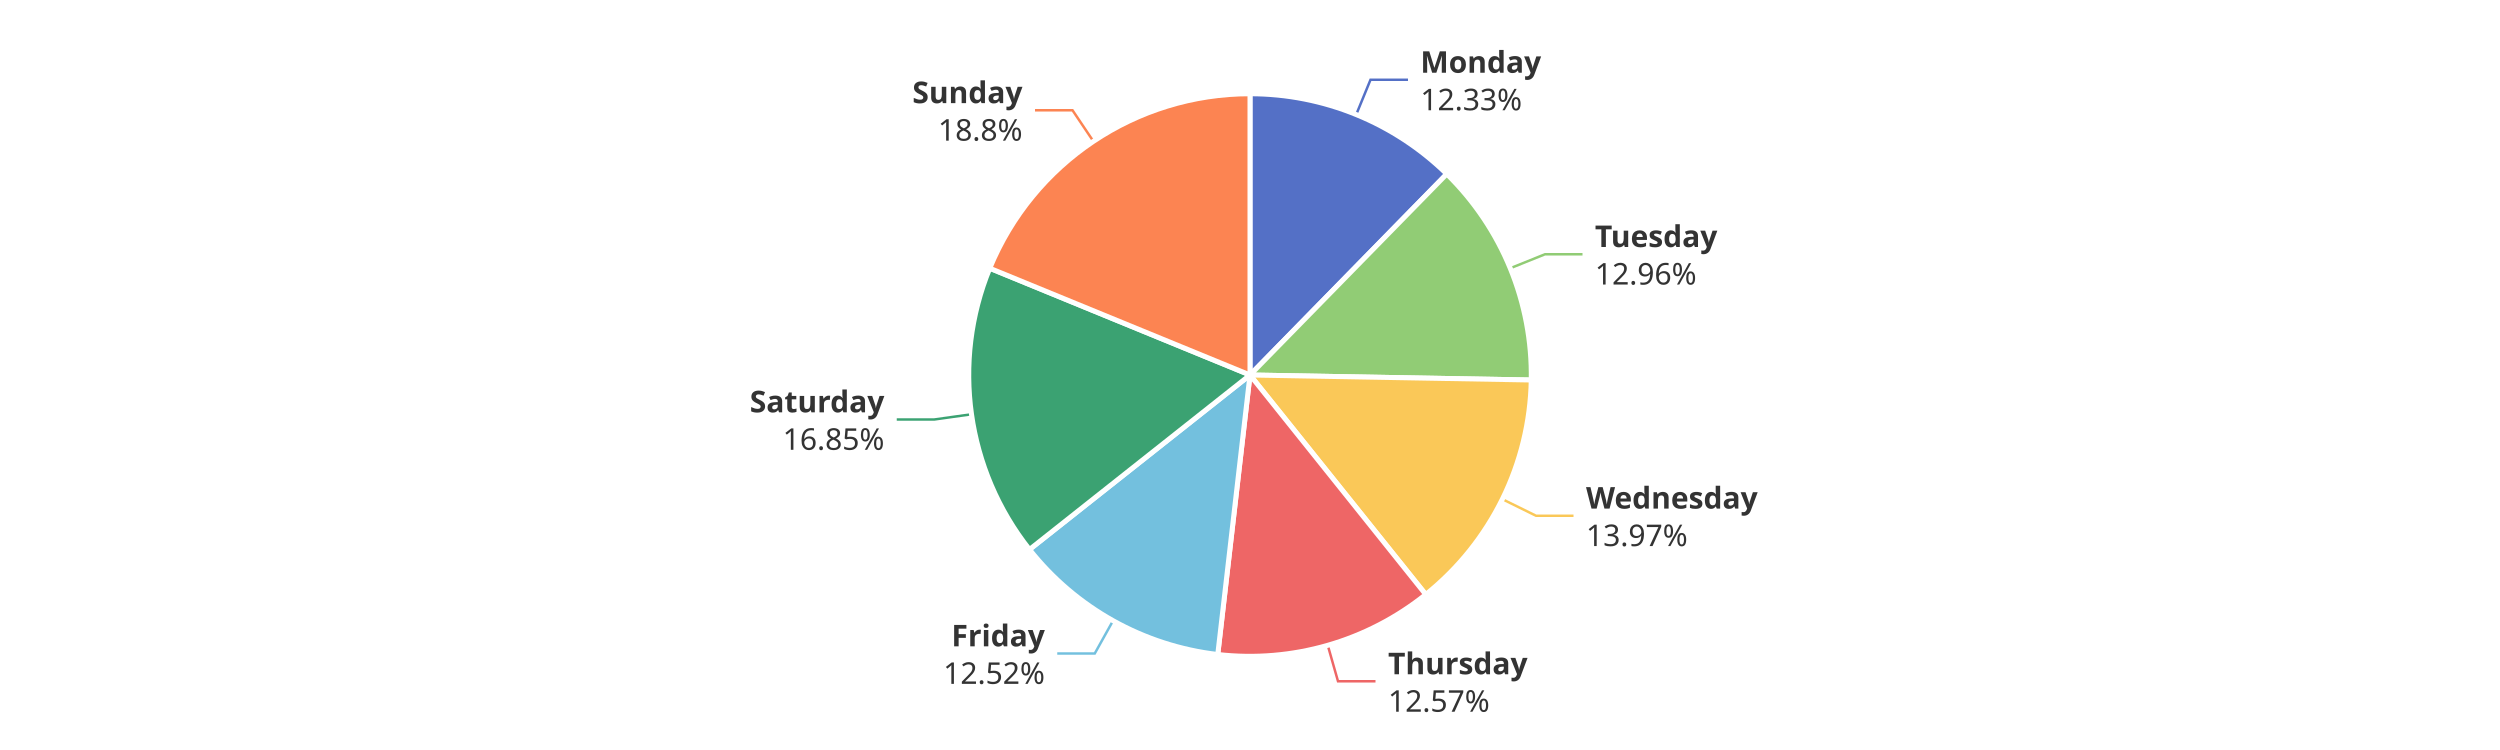
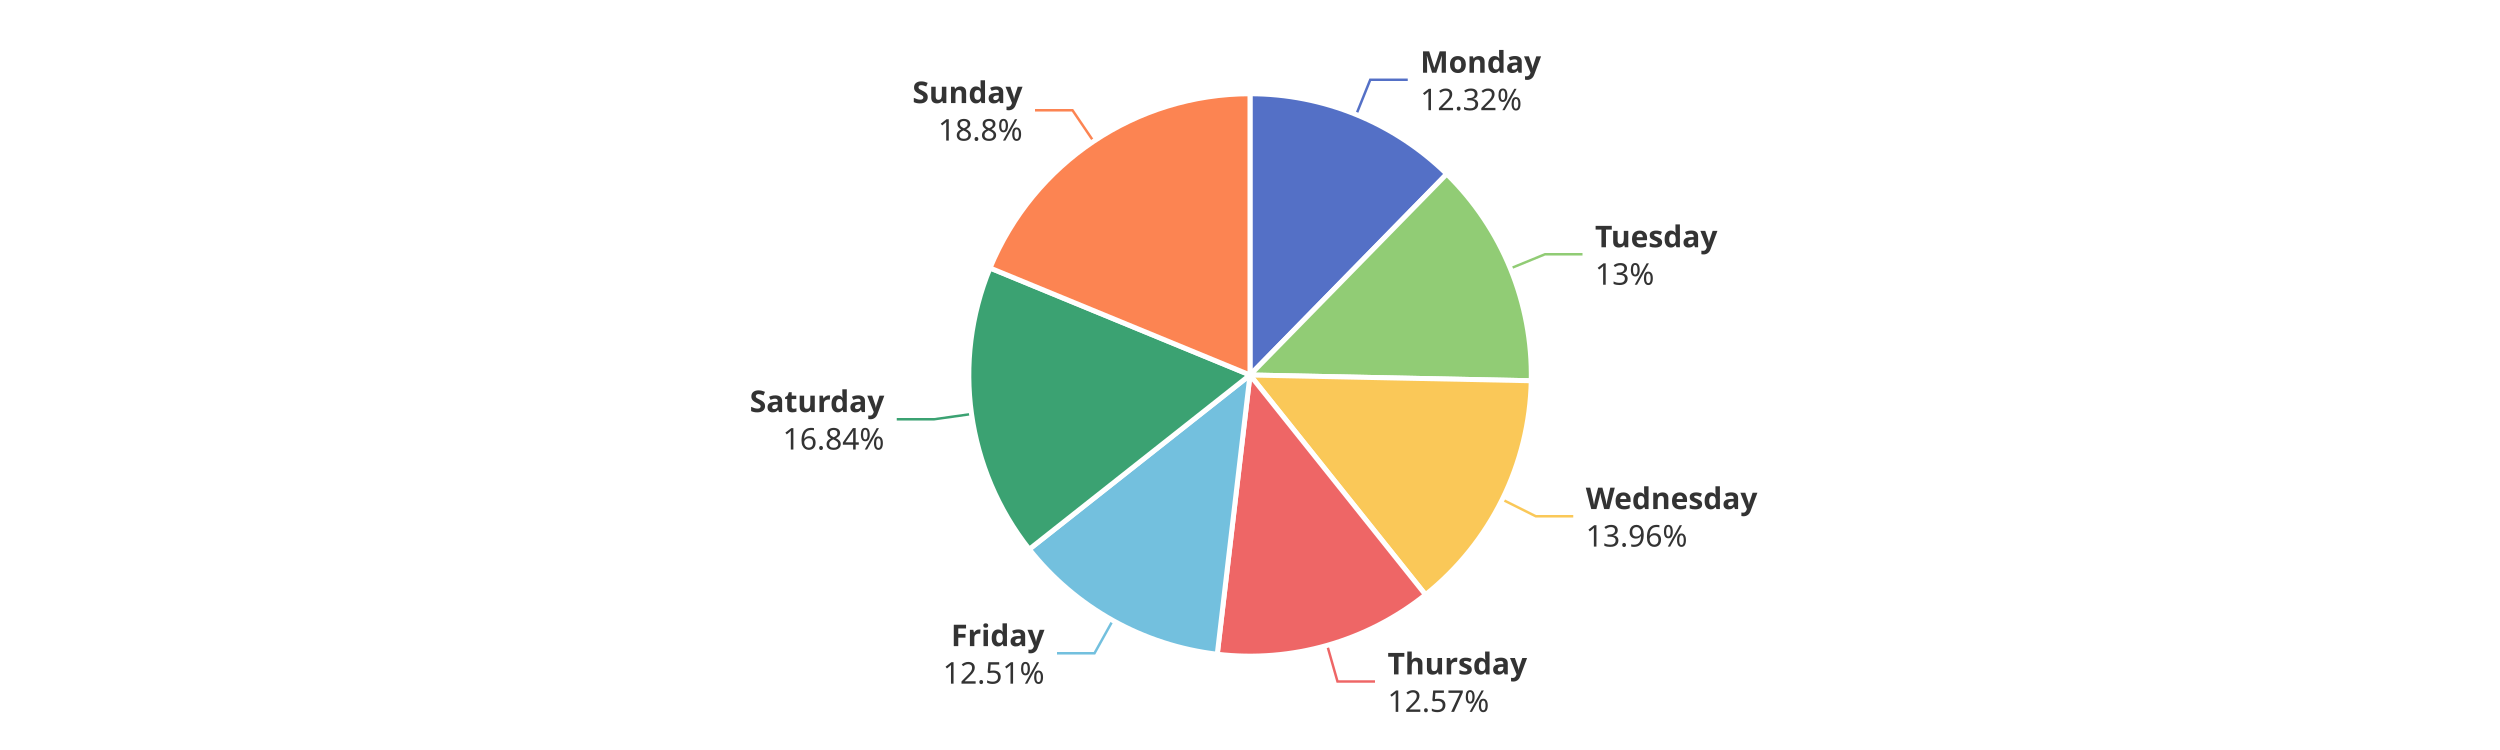
<svg xmlns="http://www.w3.org/2000/svg" width="1000" height="300" version="1.1" baseProfile="full" viewBox="0 0 1000 300">
  <rect width="1000" height="300" x="0" y="0" id="0" fill="#ffffff" />
-   <polyline points="542.5 45.8 548.2 31.9 563.2 31.9" fill="none" stroke="#5470c6" />
-   <polyline points="604.1 107.3 618 101.7 633 101.7" fill="none" stroke="#91cc75" />
-   <polyline points="601 199.7 614.4 206.3 629.4 206.3" fill="none" stroke="#fac858" />
-   <polyline points="531.1 258.1 535.2 272.5 550.2 272.5" fill="none" stroke="#ee6666" />
-   <polyline points="445.2 248.3 437.9 261.4 422.9 261.4" fill="none" stroke="#73c0de" />
-   <polyline points="388.6 165.7 373.7 167.8 358.7 167.8" fill="none" stroke="#3ba272" />
-   <polyline points="437.4 56.6 429 44.1 414 44.1" fill="none" stroke="#fc8452" />
+   <polyline points="542.5 45.8 548.1 31.9 563.1 31.9" fill="none" stroke="#5470c6" />
+   <polyline points="604.1 107.4 618 101.7 633 101.7" fill="none" stroke="#91cc75" />
+   <polyline points="600.9 199.8 614.3 206.5 629.3 206.5" fill="none" stroke="#fac858" />
+   <polyline points="530.9 258.2 535 272.6 550 272.6" fill="none" stroke="#ee6666" />
+   <polyline points="445.1 248.2 437.8 261.3 422.8 261.3" fill="none" stroke="#73c0de" />
+   <polyline points="388.6 165.6 373.7 167.7 358.7 167.7" fill="none" stroke="#3ba272" />
+   <polyline points="437.4 56.5 429 44.1 414 44.1" fill="none" stroke="#fc8452" />
  <path d="M500 37.5A112.5 112.5 0 0 1 578.7 69.6L500 150Z" fill="#5470c6" stroke="#fff" stroke-width="2" stroke-linejoin="round" />
-   <path d="M578.7 69.6A112.5 112.5 0 0 1 612.5 152L500 150Z" fill="#91cc75" stroke="#fff" stroke-width="2" stroke-linejoin="round" />
-   <path d="M612.5 152A112.5 112.5 0 0 1 570.3 237.8L500 150Z" fill="#fac858" stroke="#fff" stroke-width="2" stroke-linejoin="round" />
-   <path d="M570.3 237.8A112.5 112.5 0 0 1 487.1 261.8L500 150Z" fill="#ee6666" stroke="#fff" stroke-width="2" stroke-linejoin="round" />
-   <path d="M487.1 261.8A112.5 112.5 0 0 1 411.8 219.8L500 150Z" fill="#73c0de" stroke="#fff" stroke-width="2" stroke-linejoin="round" />
-   <path d="M411.8 219.8A112.5 112.5 0 0 1 395.9 107.3L500 150Z" fill="#3ba272" stroke="#fff" stroke-width="2" stroke-linejoin="round" />
-   <path d="M395.9 107.3A112.5 112.5 0 0 1 500 37.5L500 150Z" fill="#fc8452" stroke="#fff" stroke-width="2" stroke-linejoin="round" />
-   <path d="M0 -15l42.8 0l0 30l-42.8 0Z" transform="translate(568.1623 31.9465)" fill="none" />
-   <text dominant-baseline="central" text-anchor="start" style="font-size:12px;font-family:sans-serif;font-weight:bold;" y="-7.5" transform="translate(568.1623 31.9465)" fill="#333" stroke="rgb(255,255,255)" stroke-width="2" paint-order="stroke" stroke-miterlimit="2">Monday</text>
-   <text dominant-baseline="central" text-anchor="start" style="font-size:12px;font-family:sans-serif;" y="7.5" transform="translate(568.1623 31.9465)" fill="#333" stroke="rgb(255,255,255)" stroke-width="2" paint-order="stroke" stroke-miterlimit="2">12.33%</text>
-   <path d="M0 -15l46.2 0l0 30l-46.2 0Z" transform="translate(637.9777 101.6523)" fill="none" />
-   <text dominant-baseline="central" text-anchor="start" style="font-size:12px;font-family:sans-serif;font-weight:bold;" y="-7.5" transform="translate(637.9777 101.6523)" fill="#333" stroke="rgb(255,255,255)" stroke-width="2" paint-order="stroke" stroke-miterlimit="2">Tuesday</text>
-   <text dominant-baseline="central" text-anchor="start" style="font-size:12px;font-family:sans-serif;" y="7.5" transform="translate(637.9777 101.6523)" fill="#333" stroke="rgb(255,255,255)" stroke-width="2" paint-order="stroke" stroke-miterlimit="2">12.96%</text>
-   <path d="M0 -15l63.6 0l0 30l-63.6 0Z" transform="translate(634.4103 206.272)" fill="none" />
-   <text dominant-baseline="central" text-anchor="start" style="font-size:12px;font-family:sans-serif;font-weight:bold;" y="-7.5" transform="translate(634.4103 206.272)" fill="#333" stroke="rgb(255,255,255)" stroke-width="2" paint-order="stroke" stroke-miterlimit="2">Wednesday</text>
-   <text dominant-baseline="central" text-anchor="start" style="font-size:12px;font-family:sans-serif;" y="7.5" transform="translate(634.4103 206.272)" fill="#333" stroke="rgb(255,255,255)" stroke-width="2" paint-order="stroke" stroke-miterlimit="2">13.97%</text>
-   <path d="M0 -15l50.2 0l0 30l-50.2 0Z" transform="translate(555.225 272.5375)" fill="none" />
-   <text dominant-baseline="central" text-anchor="start" style="font-size:12px;font-family:sans-serif;font-weight:bold;" y="-7.5" transform="translate(555.225 272.5375)" fill="#333" stroke="rgb(255,255,255)" stroke-width="2" paint-order="stroke" stroke-miterlimit="2">Thursday</text>
-   <text dominant-baseline="central" text-anchor="start" style="font-size:12px;font-family:sans-serif;" y="7.5" transform="translate(555.225 272.5375)" fill="#333" stroke="rgb(255,255,255)" stroke-width="2" paint-order="stroke" stroke-miterlimit="2">12.57%</text>
-   <path d="M-40.9 -15l40.9 0l0 30l-40.9 0Z" transform="translate(417.9456 261.38)" fill="none" />
-   <text dominant-baseline="central" text-anchor="end" style="font-size:12px;font-family:sans-serif;font-weight:bold;" y="-7.5" transform="translate(417.9456 261.38)" fill="#333" stroke="rgb(255,255,255)" stroke-width="2" paint-order="stroke" stroke-miterlimit="2">Friday</text>
-   <text dominant-baseline="central" text-anchor="end" style="font-size:12px;font-family:sans-serif;" y="7.5" transform="translate(417.9456 261.38)" fill="#333" stroke="rgb(255,255,255)" stroke-width="2" paint-order="stroke" stroke-miterlimit="2">12.52%</text>
-   <path d="M-48.2 -15l48.2 0l0 30l-48.2 0Z" transform="translate(353.7439 167.7666)" fill="none" />
-   <text dominant-baseline="central" text-anchor="end" style="font-size:12px;font-family:sans-serif;font-weight:bold;" y="-7.5" transform="translate(353.7439 167.7666)" fill="#333" stroke="rgb(255,255,255)" stroke-width="2" paint-order="stroke" stroke-miterlimit="2">Saturday</text>
-   <text dominant-baseline="central" text-anchor="end" style="font-size:12px;font-family:sans-serif;" y="7.5" transform="translate(353.7439 167.7666)" fill="#333" stroke="rgb(255,255,255)" stroke-width="2" paint-order="stroke" stroke-miterlimit="2">16.85%</text>
-   <path d="M-40.9 -15l40.9 0l0 30l-40.9 0Z" transform="translate(408.9984 44.099)" fill="none" />
-   <text dominant-baseline="central" text-anchor="end" style="font-size:12px;font-family:sans-serif;font-weight:bold;" y="-7.5" transform="translate(408.9984 44.099)" fill="#333" stroke="rgb(255,255,255)" stroke-width="2" paint-order="stroke" stroke-miterlimit="2">Sunday</text>
-   <text dominant-baseline="central" text-anchor="end" style="font-size:12px;font-family:sans-serif;" y="7.5" transform="translate(408.9984 44.099)" fill="#333" stroke="rgb(255,255,255)" stroke-width="2" paint-order="stroke" stroke-miterlimit="2">18.8%</text>
+   <path d="M578.7 69.6A112.5 112.5 0 0 1 612.5 152.3L500 150Z" fill="#91cc75" stroke="#fff" stroke-width="2" stroke-linejoin="round" />
+   <path d="M612.5 152.3A112.5 112.5 0 0 1 570.2 237.9L500 150Z" fill="#fac858" stroke="#fff" stroke-width="2" stroke-linejoin="round" />
+   <path d="M570.2 237.9A112.5 112.5 0 0 1 486.9 261.7L500 150Z" fill="#ee6666" stroke="#fff" stroke-width="2" stroke-linejoin="round" />
+   <path d="M486.9 261.7A112.5 112.5 0 0 1 411.7 219.7L500 150Z" fill="#73c0de" stroke="#fff" stroke-width="2" stroke-linejoin="round" />
+   <path d="M411.7 219.7A112.5 112.5 0 0 1 396 107.2L500 150Z" fill="#3ba272" stroke="#fff" stroke-width="2" stroke-linejoin="round" />
+   <path d="M396 107.2A112.5 112.5 0 0 1 500 37.5L500 150Z" fill="#fc8452" stroke="#fff" stroke-width="2" stroke-linejoin="round" />
+   <path d="M0 -15l42.8 0l0 30l-42.8 0Z" transform="translate(568.1298 31.9332)" fill="none" />
+   <text dominant-baseline="central" text-anchor="start" style="font-size:12px;font-family:sans-serif;font-weight:bold;" y="-7.5" transform="translate(568.1298 31.9332)" fill="#333" stroke="rgb(255,255,255)" stroke-width="2" paint-order="stroke" stroke-miterlimit="2">Monday</text>
+   <text dominant-baseline="central" text-anchor="start" style="font-size:12px;font-family:sans-serif;" y="7.5" transform="translate(568.1298 31.9332)" fill="#333" stroke="rgb(255,255,255)" stroke-width="2" paint-order="stroke" stroke-miterlimit="2">12.32%</text>
+   <path d="M0 -15l46.2 0l0 30l-46.2 0Z" transform="translate(638.0138 101.7404)" fill="none" />
+   <text dominant-baseline="central" text-anchor="start" style="font-size:12px;font-family:sans-serif;font-weight:bold;" y="-7.5" transform="translate(638.0138 101.7404)" fill="#333" stroke="rgb(255,255,255)" stroke-width="2" paint-order="stroke" stroke-miterlimit="2">Tuesday</text>
+   <text dominant-baseline="central" text-anchor="start" style="font-size:12px;font-family:sans-serif;" y="7.5" transform="translate(638.0138 101.7404)" fill="#333" stroke="rgb(255,255,255)" stroke-width="2" paint-order="stroke" stroke-miterlimit="2">13%</text>
+   <path d="M0 -15l63.6 0l0 30l-63.6 0Z" transform="translate(634.3103 206.4749)" fill="none" />
+   <text dominant-baseline="central" text-anchor="start" style="font-size:12px;font-family:sans-serif;font-weight:bold;" y="-7.5" transform="translate(634.3103 206.4749)" fill="#333" stroke="rgb(255,255,255)" stroke-width="2" paint-order="stroke" stroke-miterlimit="2">Wednesday</text>
+   <text dominant-baseline="central" text-anchor="start" style="font-size:12px;font-family:sans-serif;" y="7.5" transform="translate(634.3103 206.4749)" fill="#333" stroke="rgb(255,255,255)" stroke-width="2" paint-order="stroke" stroke-miterlimit="2">13.96%</text>
+   <path d="M0 -15l50.2 0l0 30l-50.2 0Z" transform="translate(555.0359 272.5917)" fill="none" />
+   <text dominant-baseline="central" text-anchor="start" style="font-size:12px;font-family:sans-serif;font-weight:bold;" y="-7.5" transform="translate(555.0359 272.5917)" fill="#333" stroke="rgb(255,255,255)" stroke-width="2" paint-order="stroke" stroke-miterlimit="2">Thursday</text>
+   <text dominant-baseline="central" text-anchor="start" style="font-size:12px;font-family:sans-serif;" y="7.5" transform="translate(555.0359 272.5917)" fill="#333" stroke="rgb(255,255,255)" stroke-width="2" paint-order="stroke" stroke-miterlimit="2">12.57%</text>
+   <path d="M-40.9 -15l40.9 0l0 30l-40.9 0Z" transform="translate(417.8 261.2987)" fill="none" />
+   <text dominant-baseline="central" text-anchor="end" style="font-size:12px;font-family:sans-serif;font-weight:bold;" y="-7.5" transform="translate(417.8 261.2987)" fill="#333" stroke="rgb(255,255,255)" stroke-width="2" paint-order="stroke" stroke-miterlimit="2">Friday</text>
+   <text dominant-baseline="central" text-anchor="end" style="font-size:12px;font-family:sans-serif;" y="7.5" transform="translate(417.8 261.2987)" fill="#333" stroke="rgb(255,255,255)" stroke-width="2" paint-order="stroke" stroke-miterlimit="2">12.51%</text>
+   <path d="M-48.2 -15l48.2 0l0 30l-48.2 0Z" transform="translate(353.7303 167.6692)" fill="none" />
+   <text dominant-baseline="central" text-anchor="end" style="font-size:12px;font-family:sans-serif;font-weight:bold;" y="-7.5" transform="translate(353.7303 167.6692)" fill="#333" stroke="rgb(255,255,255)" stroke-width="2" paint-order="stroke" stroke-miterlimit="2">Saturday</text>
+   <text dominant-baseline="central" text-anchor="end" style="font-size:12px;font-family:sans-serif;" y="7.5" transform="translate(353.7303 167.6692)" fill="#333" stroke="rgb(255,255,255)" stroke-width="2" paint-order="stroke" stroke-miterlimit="2">16.84%</text>
+   <path d="M-40.9 -15l40.9 0l0 30l-40.9 0Z" transform="translate(409.0254 44.0809)" fill="none" />
+   <text dominant-baseline="central" text-anchor="end" style="font-size:12px;font-family:sans-serif;font-weight:bold;" y="-7.5" transform="translate(409.0254 44.0809)" fill="#333" stroke="rgb(255,255,255)" stroke-width="2" paint-order="stroke" stroke-miterlimit="2">Sunday</text>
+   <text dominant-baseline="central" text-anchor="end" style="font-size:12px;font-family:sans-serif;" y="7.5" transform="translate(409.0254 44.0809)" fill="#333" stroke="rgb(255,255,255)" stroke-width="2" paint-order="stroke" stroke-miterlimit="2">18.8%</text>
</svg>
